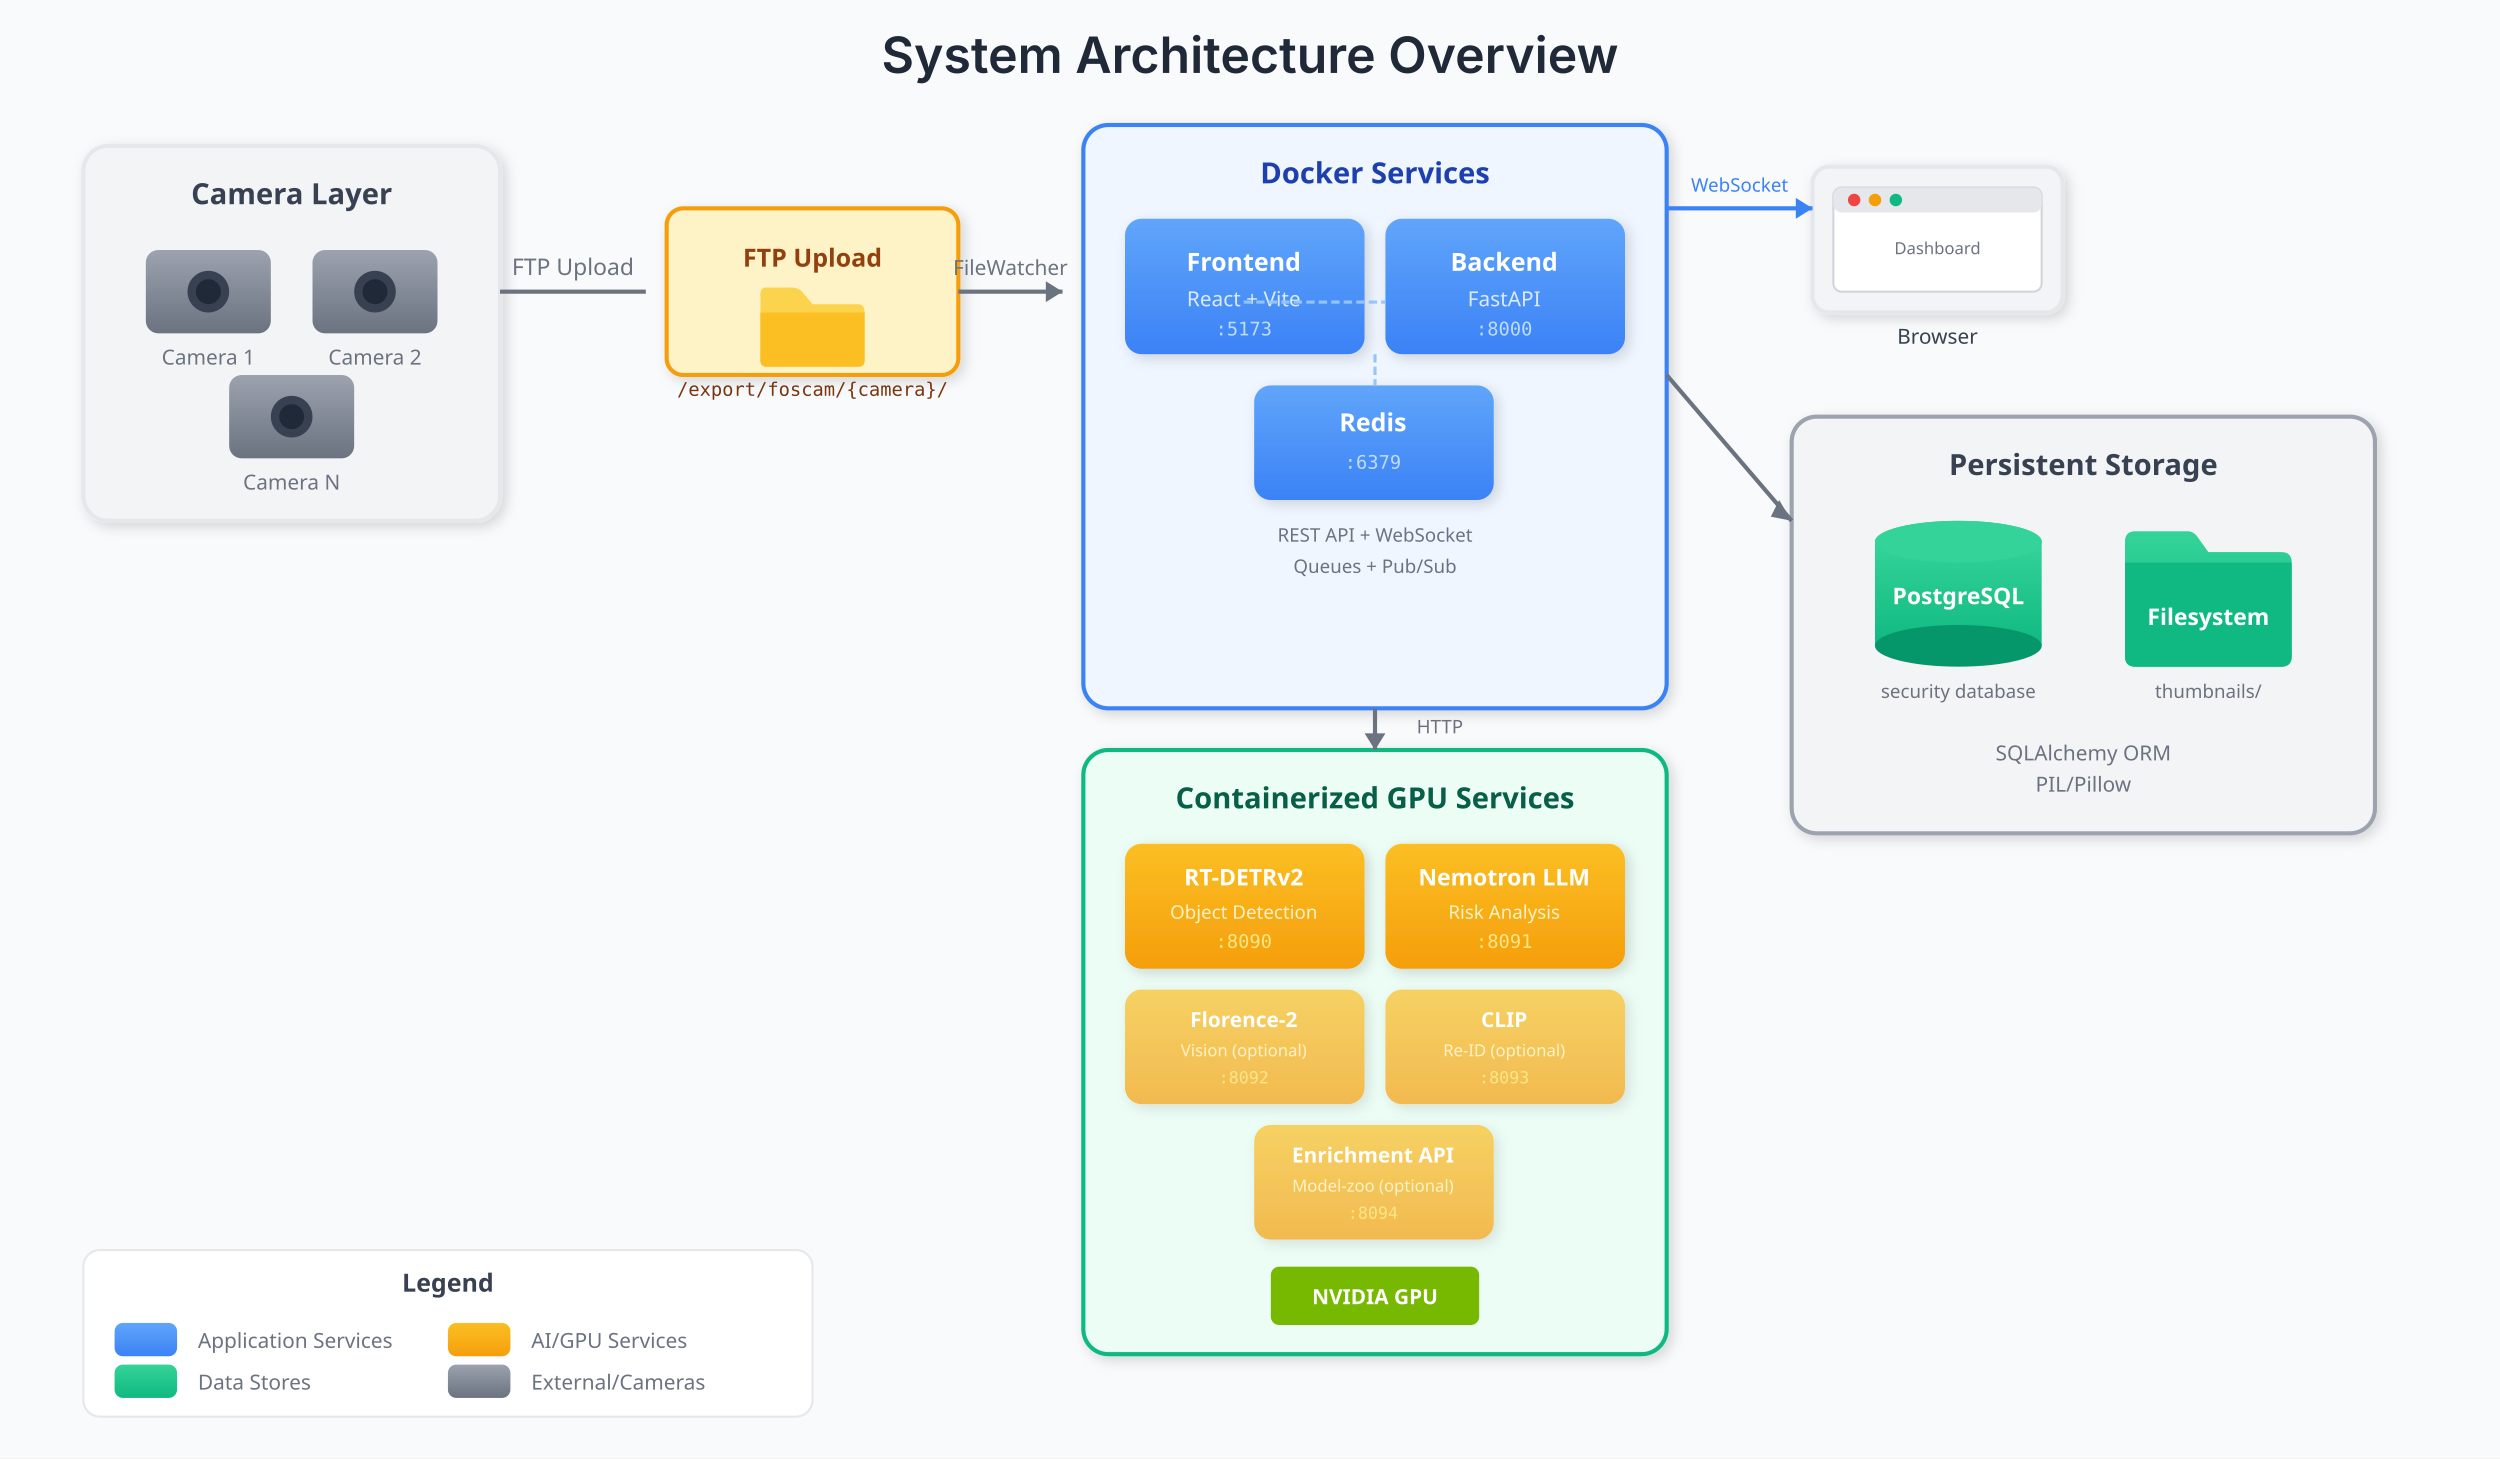
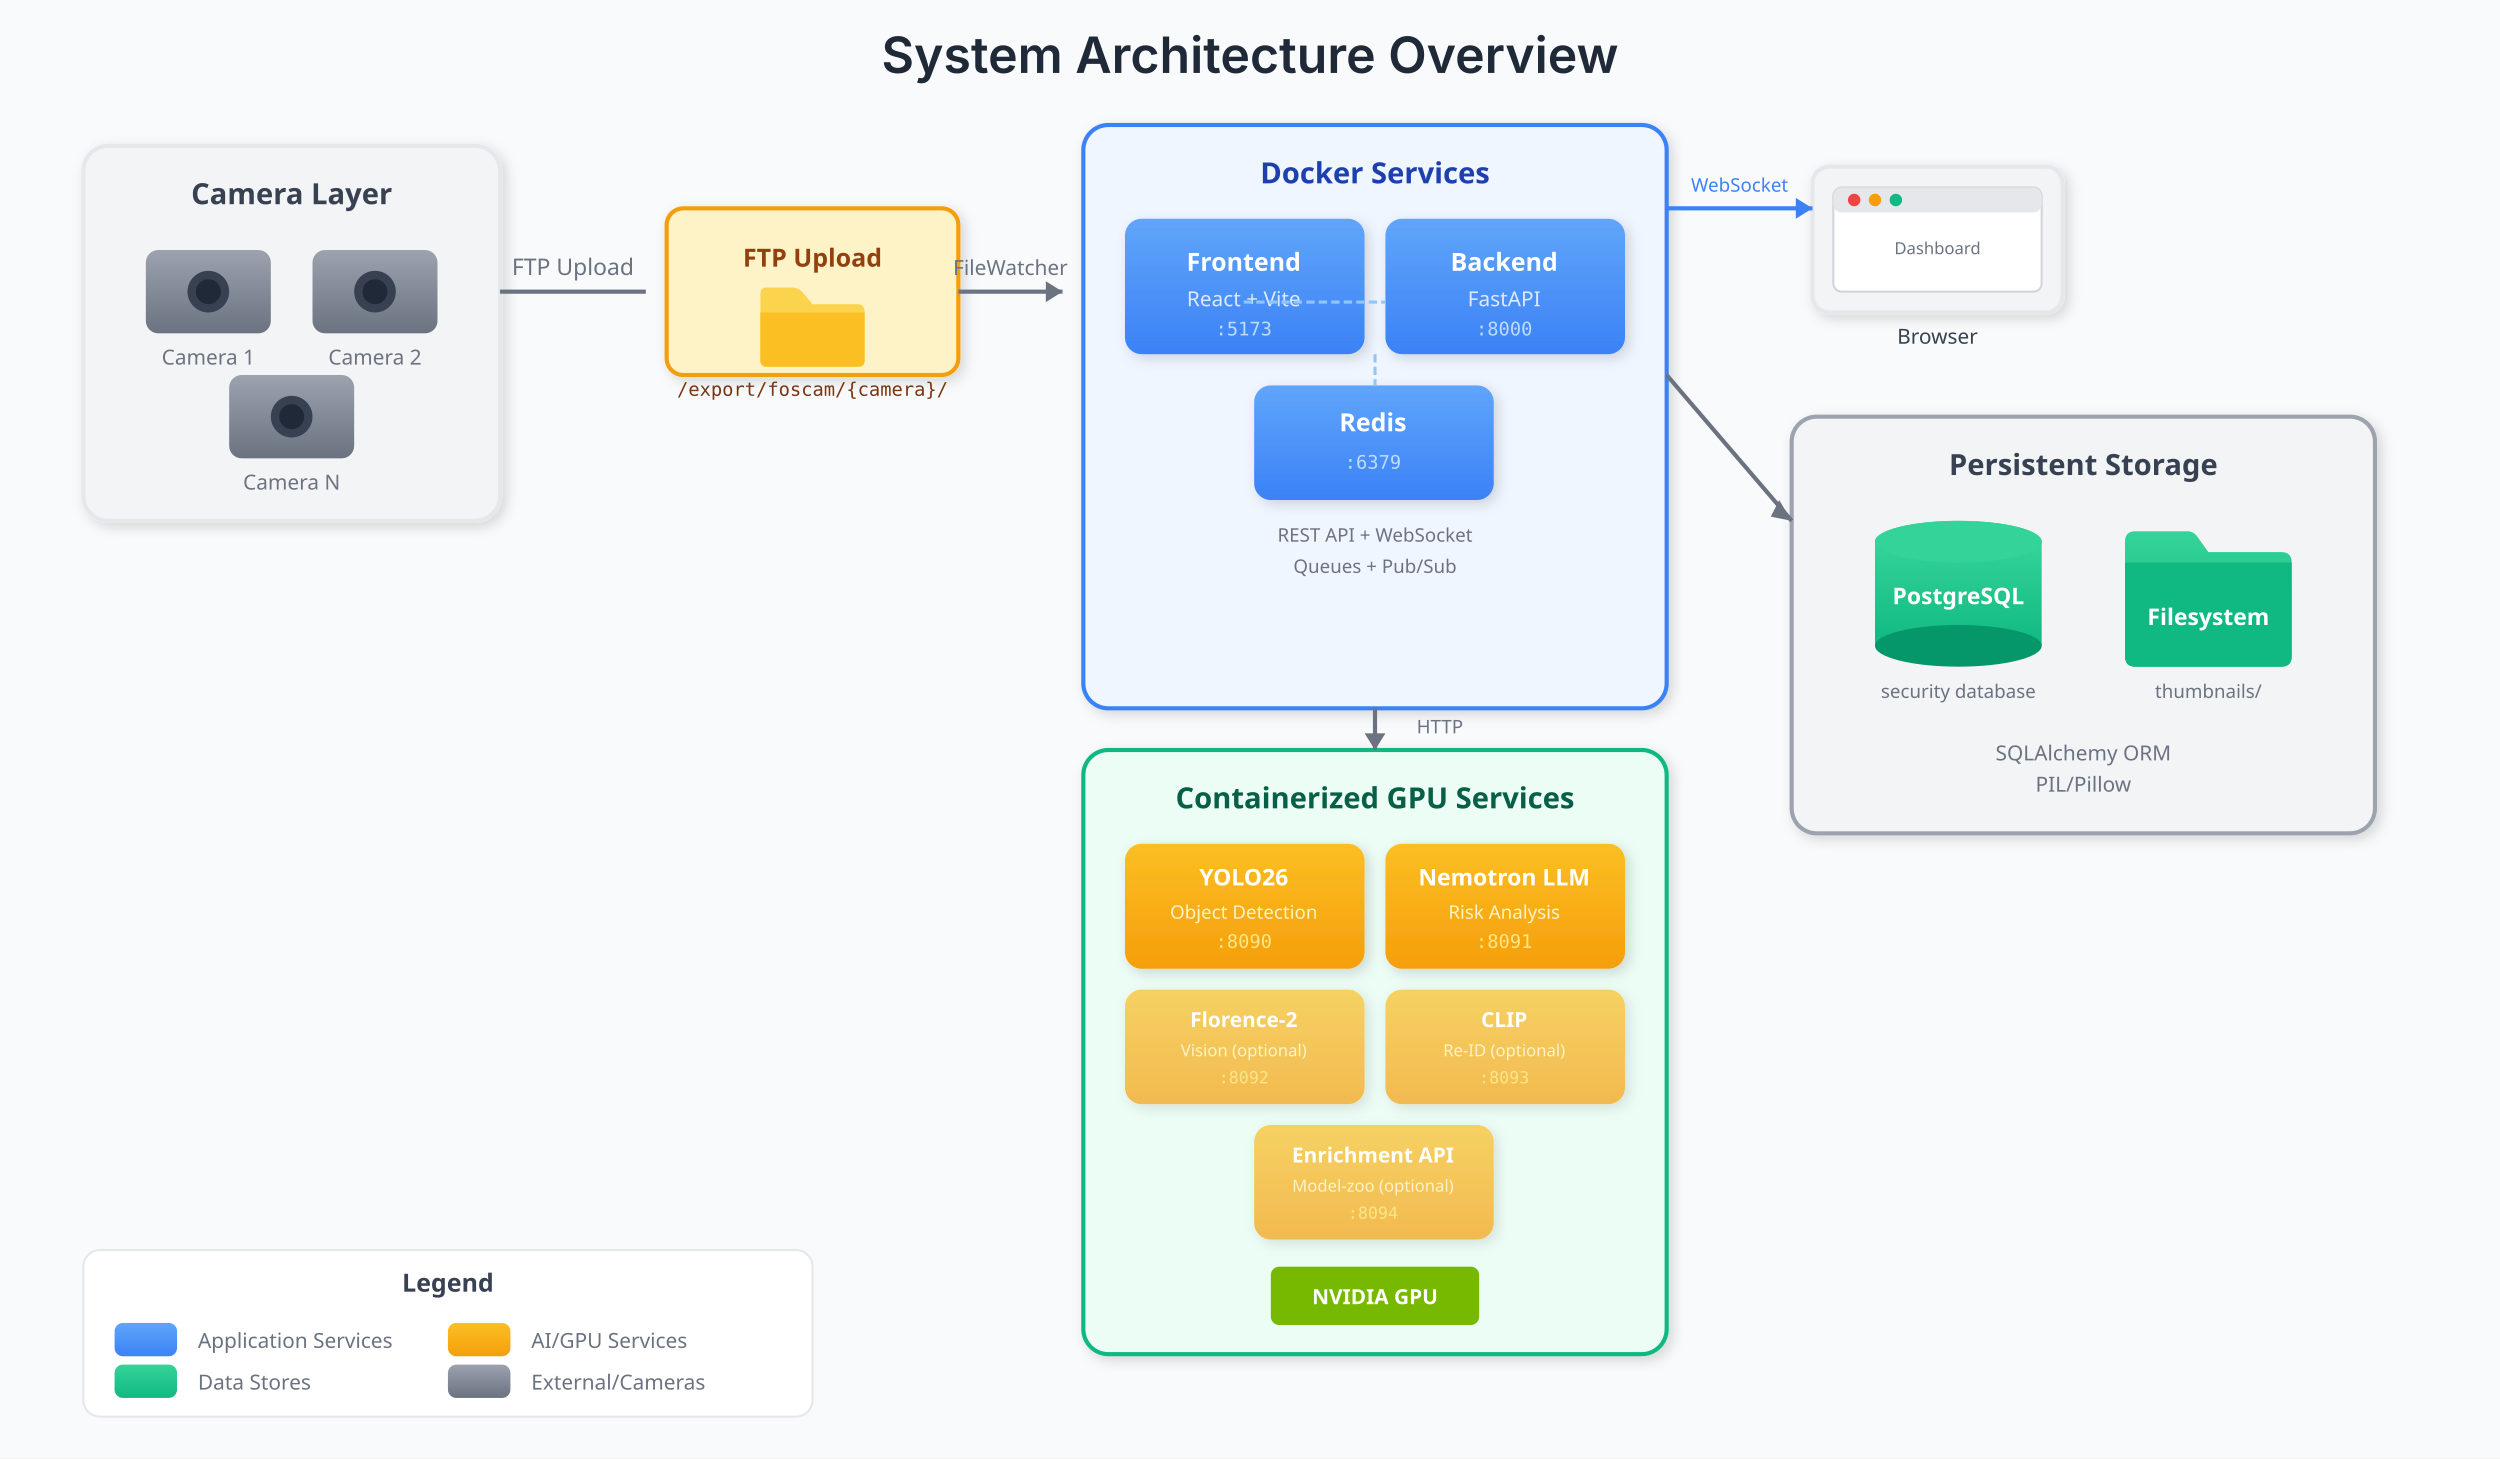
<svg xmlns="http://www.w3.org/2000/svg" viewBox="0 0 1200 700" width="1200" height="700">
  <defs>
    <filter id="shadow" x="-20%" y="-20%" width="140%" height="140%">
      <feDropShadow dx="2" dy="2" stdDeviation="3" flood-opacity="0.15" />
    </filter>
    <linearGradient id="blueGrad" x1="0%" y1="0%" x2="0%" y2="100%">
      <stop offset="0%" style="stop-color:#60A5FA" />
      <stop offset="100%" style="stop-color:#3B82F6" />
    </linearGradient>
    <linearGradient id="greenGrad" x1="0%" y1="0%" x2="0%" y2="100%">
      <stop offset="0%" style="stop-color:#34D399" />
      <stop offset="100%" style="stop-color:#10B981" />
    </linearGradient>
    <linearGradient id="amberGrad" x1="0%" y1="0%" x2="0%" y2="100%">
      <stop offset="0%" style="stop-color:#FBBF24" />
      <stop offset="100%" style="stop-color:#F59E0B" />
    </linearGradient>
    <linearGradient id="grayGrad" x1="0%" y1="0%" x2="0%" y2="100%">
      <stop offset="0%" style="stop-color:#9CA3AF" />
      <stop offset="100%" style="stop-color:#6B7280" />
    </linearGradient>
  </defs>
  <rect width="1200" height="700" fill="#F9FAFB" />
  <text x="600" y="35" font-family="system-ui, -apple-system, sans-serif" font-size="24" font-weight="600" fill="#1F2937" text-anchor="middle">System Architecture Overview</text>
  <g transform="translate(40, 70)">
    <rect x="0" y="0" width="200" height="180" rx="12" fill="#F3F4F6" stroke="#E5E7EB" stroke-width="2" filter="url(#shadow)" />
    <text x="100" y="28" font-family="system-ui, sans-serif" font-size="14" font-weight="600" fill="#374151" text-anchor="middle">Camera Layer</text>
    <g transform="translate(30, 50)">
      <rect x="0" y="0" width="60" height="40" rx="6" fill="url(#grayGrad)" />
      <circle cx="30" cy="20" r="10" fill="#374151" />
      <circle cx="30" cy="20" r="6" fill="#1F2937" />
      <text x="30" y="55" font-family="system-ui, sans-serif" font-size="10" fill="#6B7280" text-anchor="middle">Camera 1</text>
    </g>
    <g transform="translate(110, 50)">
      <rect x="0" y="0" width="60" height="40" rx="6" fill="url(#grayGrad)" />
      <circle cx="30" cy="20" r="10" fill="#374151" />
      <circle cx="30" cy="20" r="6" fill="#1F2937" />
      <text x="30" y="55" font-family="system-ui, sans-serif" font-size="10" fill="#6B7280" text-anchor="middle">Camera 2</text>
    </g>
    <g transform="translate(70, 110)">
      <rect x="0" y="0" width="60" height="40" rx="6" fill="url(#grayGrad)" />
      <circle cx="30" cy="20" r="10" fill="#374151" />
      <circle cx="30" cy="20" r="6" fill="#1F2937" />
      <text x="30" y="55" font-family="system-ui, sans-serif" font-size="10" fill="#6B7280" text-anchor="middle">Camera N</text>
    </g>
  </g>
  <g transform="translate(240, 140)">
    <line x1="0" y1="0" x2="70" y2="0" stroke="#6B7280" stroke-width="2" marker-end="url(#arrowGray)" />
    <text x="35" y="-8" font-family="system-ui, sans-serif" font-size="11" fill="#6B7280" text-anchor="middle">FTP Upload</text>
  </g>
  <g transform="translate(320, 100)">
    <rect x="0" y="0" width="140" height="80" rx="8" fill="#FEF3C7" stroke="#F59E0B" stroke-width="2" filter="url(#shadow)" />
    <text x="70" y="28" font-family="system-ui, sans-serif" font-size="12" font-weight="600" fill="#92400E" text-anchor="middle">FTP Upload</text>
    <g transform="translate(45, 38)">
      <path d="M0,8 L0,35 Q0,38 3,38 L47,38 Q50,38 50,35 L50,12 Q50,8 47,8 L25,8 L20,2 Q18,0 15,0 L3,0 Q0,0 0,3 Z" fill="#FCD34D" />
      <path d="M0,12 L50,12 L50,35 Q50,38 47,38 L3,38 Q0,38 0,35 Z" fill="#FBBF24" />
    </g>
    <text x="70" y="90" font-family="monospace" font-size="9" fill="#78350F" text-anchor="middle">/export/foscam/{camera}/</text>
  </g>
  <g transform="translate(460, 140)">
    <line x1="0" y1="0" x2="50" y2="0" stroke="#6B7280" stroke-width="2" />
    <polygon points="50,0 42,-5 42,5" fill="#6B7280" />
    <text x="25" y="-8" font-family="system-ui, sans-serif" font-size="10" fill="#6B7280" text-anchor="middle">FileWatcher</text>
  </g>
  <g transform="translate(520, 60)">
    <rect x="0" y="0" width="280" height="280" rx="12" fill="#EFF6FF" stroke="#3B82F6" stroke-width="2" filter="url(#shadow)" />
    <text x="140" y="28" font-family="system-ui, sans-serif" font-size="14" font-weight="600" fill="#1E40AF" text-anchor="middle">Docker Services</text>
    <g transform="translate(20, 45)">
      <rect x="0" y="0" width="115" height="65" rx="8" fill="url(#blueGrad)" filter="url(#shadow)" />
      <text x="57" y="25" font-family="system-ui, sans-serif" font-size="12" font-weight="600" fill="white" text-anchor="middle">Frontend</text>
      <text x="57" y="42" font-family="system-ui, sans-serif" font-size="10" fill="#DBEAFE" text-anchor="middle">React + Vite</text>
      <text x="57" y="56" font-family="monospace" font-size="9" fill="#BFDBFE" text-anchor="middle">:5173</text>
    </g>
    <g transform="translate(145, 45)">
      <rect x="0" y="0" width="115" height="65" rx="8" fill="url(#blueGrad)" filter="url(#shadow)" />
      <text x="57" y="25" font-family="system-ui, sans-serif" font-size="12" font-weight="600" fill="white" text-anchor="middle">Backend</text>
      <text x="57" y="42" font-family="system-ui, sans-serif" font-size="10" fill="#DBEAFE" text-anchor="middle">FastAPI</text>
      <text x="57" y="56" font-family="monospace" font-size="9" fill="#BFDBFE" text-anchor="middle">:8000</text>
    </g>
    <g transform="translate(82, 125)">
      <rect x="0" y="0" width="115" height="55" rx="8" fill="url(#blueGrad)" filter="url(#shadow)" />
      <text x="57" y="22" font-family="system-ui, sans-serif" font-size="12" font-weight="600" fill="white" text-anchor="middle">Redis</text>
      <text x="57" y="40" font-family="monospace" font-size="9" fill="#BFDBFE" text-anchor="middle">:6379</text>
    </g>
    <line x1="77" y1="85" x2="145" y2="85" stroke="#93C5FD" stroke-width="1.5" stroke-dasharray="4,2" />
    <line x1="140" y1="110" x2="140" y2="125" stroke="#93C5FD" stroke-width="1.5" stroke-dasharray="4,2" />
    <text x="140" y="200" font-family="system-ui, sans-serif" font-size="9" fill="#6B7280" text-anchor="middle">REST API + WebSocket</text>
    <text x="140" y="215" font-family="system-ui, sans-serif" font-size="9" fill="#6B7280" text-anchor="middle">Queues + Pub/Sub</text>
  </g>
  <g transform="translate(520, 360)">
    <rect x="0" y="0" width="280" height="290" rx="12" fill="#ECFDF5" stroke="#10B981" stroke-width="2" filter="url(#shadow)" />
    <text x="140" y="28" font-family="system-ui, sans-serif" font-size="14" font-weight="600" fill="#065F46" text-anchor="middle">Containerized GPU Services</text>
    <g transform="translate(20, 45)">
      <rect x="0" y="0" width="115" height="60" rx="8" fill="url(#amberGrad)" filter="url(#shadow)" />
-       <text x="57" y="20" font-family="system-ui, sans-serif" font-size="11" font-weight="600" fill="white" text-anchor="middle">RT-DETRv2</text>
+       <text x="57" y="20" font-family="system-ui, sans-serif" font-size="11" font-weight="600" fill="white" text-anchor="middle">YOLO26</text>
      <text x="57" y="36" font-family="system-ui, sans-serif" font-size="9" fill="#FEF3C7" text-anchor="middle">Object Detection</text>
      <text x="57" y="50" font-family="monospace" font-size="9" fill="#FDE68A" text-anchor="middle">:8090</text>
    </g>
    <g transform="translate(145, 45)">
      <rect x="0" y="0" width="115" height="60" rx="8" fill="url(#amberGrad)" filter="url(#shadow)" />
      <text x="57" y="20" font-family="system-ui, sans-serif" font-size="11" font-weight="600" fill="white" text-anchor="middle">Nemotron LLM</text>
      <text x="57" y="36" font-family="system-ui, sans-serif" font-size="9" fill="#FEF3C7" text-anchor="middle">Risk Analysis</text>
      <text x="57" y="50" font-family="monospace" font-size="9" fill="#FDE68A" text-anchor="middle">:8091</text>
    </g>
    <g transform="translate(20, 115)">
      <rect x="0" y="0" width="115" height="55" rx="8" fill="url(#amberGrad)" opacity="0.7" filter="url(#shadow)" />
      <text x="57" y="18" font-family="system-ui, sans-serif" font-size="10" font-weight="600" fill="white" text-anchor="middle">Florence-2</text>
      <text x="57" y="32" font-family="system-ui, sans-serif" font-size="8" fill="#FEF3C7" text-anchor="middle">Vision (optional)</text>
      <text x="57" y="45" font-family="monospace" font-size="8" fill="#FDE68A" text-anchor="middle">:8092</text>
    </g>
    <g transform="translate(145, 115)">
      <rect x="0" y="0" width="115" height="55" rx="8" fill="url(#amberGrad)" opacity="0.7" filter="url(#shadow)" />
      <text x="57" y="18" font-family="system-ui, sans-serif" font-size="10" font-weight="600" fill="white" text-anchor="middle">CLIP</text>
      <text x="57" y="32" font-family="system-ui, sans-serif" font-size="8" fill="#FEF3C7" text-anchor="middle">Re-ID (optional)</text>
      <text x="57" y="45" font-family="monospace" font-size="8" fill="#FDE68A" text-anchor="middle">:8093</text>
    </g>
    <g transform="translate(82, 180)">
      <rect x="0" y="0" width="115" height="55" rx="8" fill="url(#amberGrad)" opacity="0.7" filter="url(#shadow)" />
      <text x="57" y="18" font-family="system-ui, sans-serif" font-size="10" font-weight="600" fill="white" text-anchor="middle">Enrichment API</text>
      <text x="57" y="32" font-family="system-ui, sans-serif" font-size="8" fill="#FEF3C7" text-anchor="middle">Model-zoo (optional)</text>
      <text x="57" y="45" font-family="monospace" font-size="8" fill="#FDE68A" text-anchor="middle">:8094</text>
    </g>
    <g transform="translate(90, 248)">
      <rect x="0" y="0" width="100" height="28" rx="4" fill="#76B900" />
      <text x="50" y="18" font-family="system-ui, sans-serif" font-size="10" font-weight="600" fill="white" text-anchor="middle">NVIDIA GPU</text>
    </g>
  </g>
  <line x1="660" y1="340" x2="660" y2="360" stroke="#6B7280" stroke-width="2" />
  <polygon points="660,360 655,352 665,352" fill="#6B7280" />
  <text x="680" y="352" font-family="system-ui, sans-serif" font-size="9" fill="#6B7280">HTTP</text>
  <g transform="translate(860, 200)">
    <rect x="0" y="0" width="280" height="200" rx="12" fill="#F3F4F6" stroke="#9CA3AF" stroke-width="2" filter="url(#shadow)" />
    <text x="140" y="28" font-family="system-ui, sans-serif" font-size="14" font-weight="600" fill="#374151" text-anchor="middle">Persistent Storage</text>
    <g transform="translate(30, 50)">
      <ellipse cx="50" cy="10" rx="40" ry="10" fill="url(#greenGrad)" />
      <rect x="10" y="10" width="80" height="50" fill="url(#greenGrad)" />
      <ellipse cx="50" cy="60" rx="40" ry="10" fill="#059669" />
      <ellipse cx="50" cy="10" rx="40" ry="10" fill="#34D399" />
      <text x="50" y="40" font-family="system-ui, sans-serif" font-size="11" font-weight="600" fill="white" text-anchor="middle">PostgreSQL</text>
      <text x="50" y="85" font-family="system-ui, sans-serif" font-size="9" fill="#6B7280" text-anchor="middle">security database</text>
    </g>
    <g transform="translate(150, 50)">
      <path d="M10,15 L10,65 Q10,70 15,70 L85,70 Q90,70 90,65 L90,20 Q90,15 85,15 L50,15 L45,8 Q43,5 40,5 L15,5 Q10,5 10,10 Z" fill="url(#greenGrad)" />
      <path d="M10,20 L90,20 L90,65 Q90,70 85,70 L15,70 Q10,70 10,65 Z" fill="#10B981" />
      <text x="50" y="50" font-family="system-ui, sans-serif" font-size="11" font-weight="600" fill="white" text-anchor="middle">Filesystem</text>
      <text x="50" y="85" font-family="system-ui, sans-serif" font-size="9" fill="#6B7280" text-anchor="middle">thumbnails/</text>
    </g>
    <text x="140" y="165" font-family="system-ui, sans-serif" font-size="10" fill="#6B7280" text-anchor="middle">SQLAlchemy ORM</text>
    <text x="140" y="180" font-family="system-ui, sans-serif" font-size="10" fill="#6B7280" text-anchor="middle">PIL/Pillow</text>
  </g>
  <line x1="800" y1="180" x2="860" y2="250" stroke="#6B7280" stroke-width="2" />
  <polygon points="860,250 850,248 854,240" fill="#6B7280" />
  <g transform="translate(870, 80)">
    <rect x="0" y="0" width="120" height="70" rx="8" fill="#F3F4F6" stroke="#E5E7EB" stroke-width="2" filter="url(#shadow)" />
    <rect x="10" y="10" width="100" height="50" rx="4" fill="white" stroke="#D1D5DB" stroke-width="1" />
    <rect x="10" y="10" width="100" height="12" rx="4" fill="#E5E7EB" />
    <circle cx="20" cy="16" r="3" fill="#EF4444" />
    <circle cx="30" cy="16" r="3" fill="#F59E0B" />
    <circle cx="40" cy="16" r="3" fill="#10B981" />
    <text x="60" y="42" font-family="system-ui, sans-serif" font-size="8" fill="#6B7280" text-anchor="middle">Dashboard</text>
    <text x="60" y="85" font-family="system-ui, sans-serif" font-size="10" fill="#374151" text-anchor="middle">Browser</text>
  </g>
  <line x1="800" y1="100" x2="870" y2="100" stroke="#3B82F6" stroke-width="2" />
  <polygon points="870,100 862,95 862,105" fill="#3B82F6" />
  <text x="835" y="92" font-family="system-ui, sans-serif" font-size="9" fill="#3B82F6" text-anchor="middle">WebSocket</text>
  <g transform="translate(40, 600)">
    <rect x="0" y="0" width="350" height="80" rx="8" fill="white" stroke="#E5E7EB" stroke-width="1" />
    <text x="175" y="20" font-family="system-ui, sans-serif" font-size="12" font-weight="600" fill="#374151" text-anchor="middle">Legend</text>
    <rect x="15" y="35" width="30" height="16" rx="4" fill="url(#blueGrad)" />
    <text x="55" y="47" font-family="system-ui, sans-serif" font-size="10" fill="#6B7280">Application Services</text>
    <rect x="175" y="35" width="30" height="16" rx="4" fill="url(#amberGrad)" />
    <text x="215" y="47" font-family="system-ui, sans-serif" font-size="10" fill="#6B7280">AI/GPU Services</text>
    <rect x="15" y="55" width="30" height="16" rx="4" fill="url(#greenGrad)" />
    <text x="55" y="67" font-family="system-ui, sans-serif" font-size="10" fill="#6B7280">Data Stores</text>
    <rect x="175" y="55" width="30" height="16" rx="4" fill="url(#grayGrad)" />
    <text x="215" y="67" font-family="system-ui, sans-serif" font-size="10" fill="#6B7280">External/Cameras</text>
  </g>
</svg>
